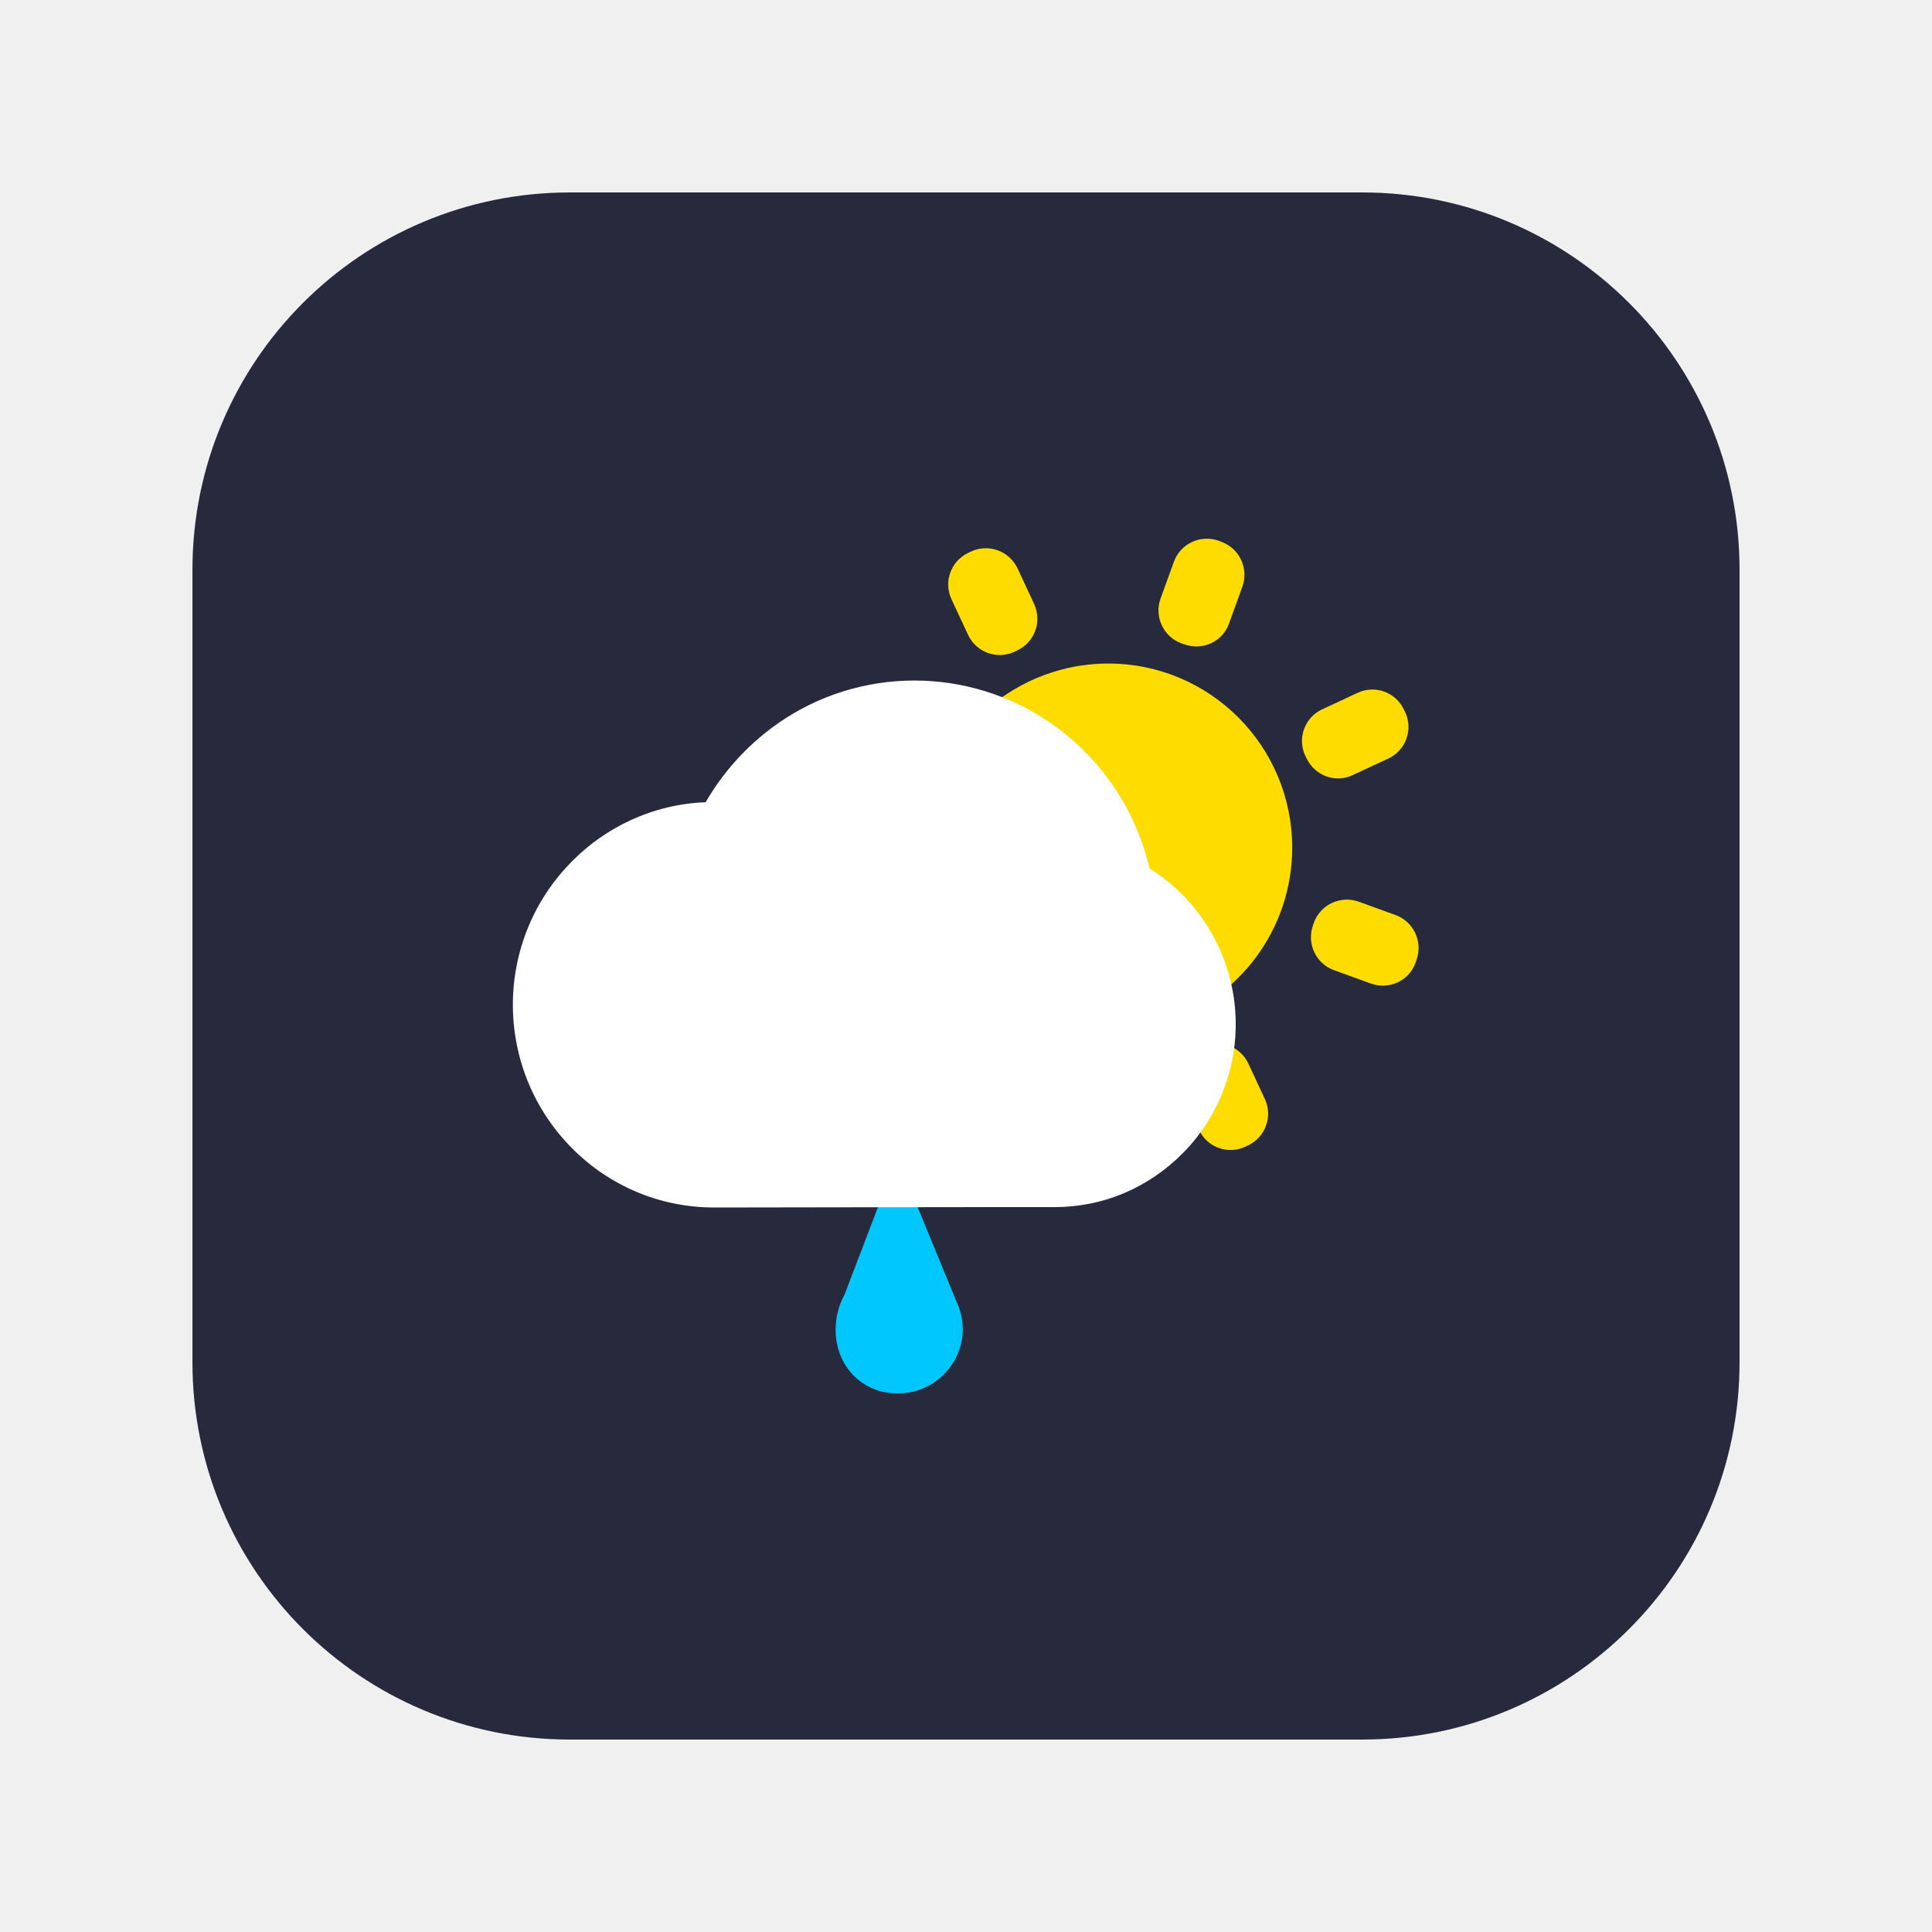
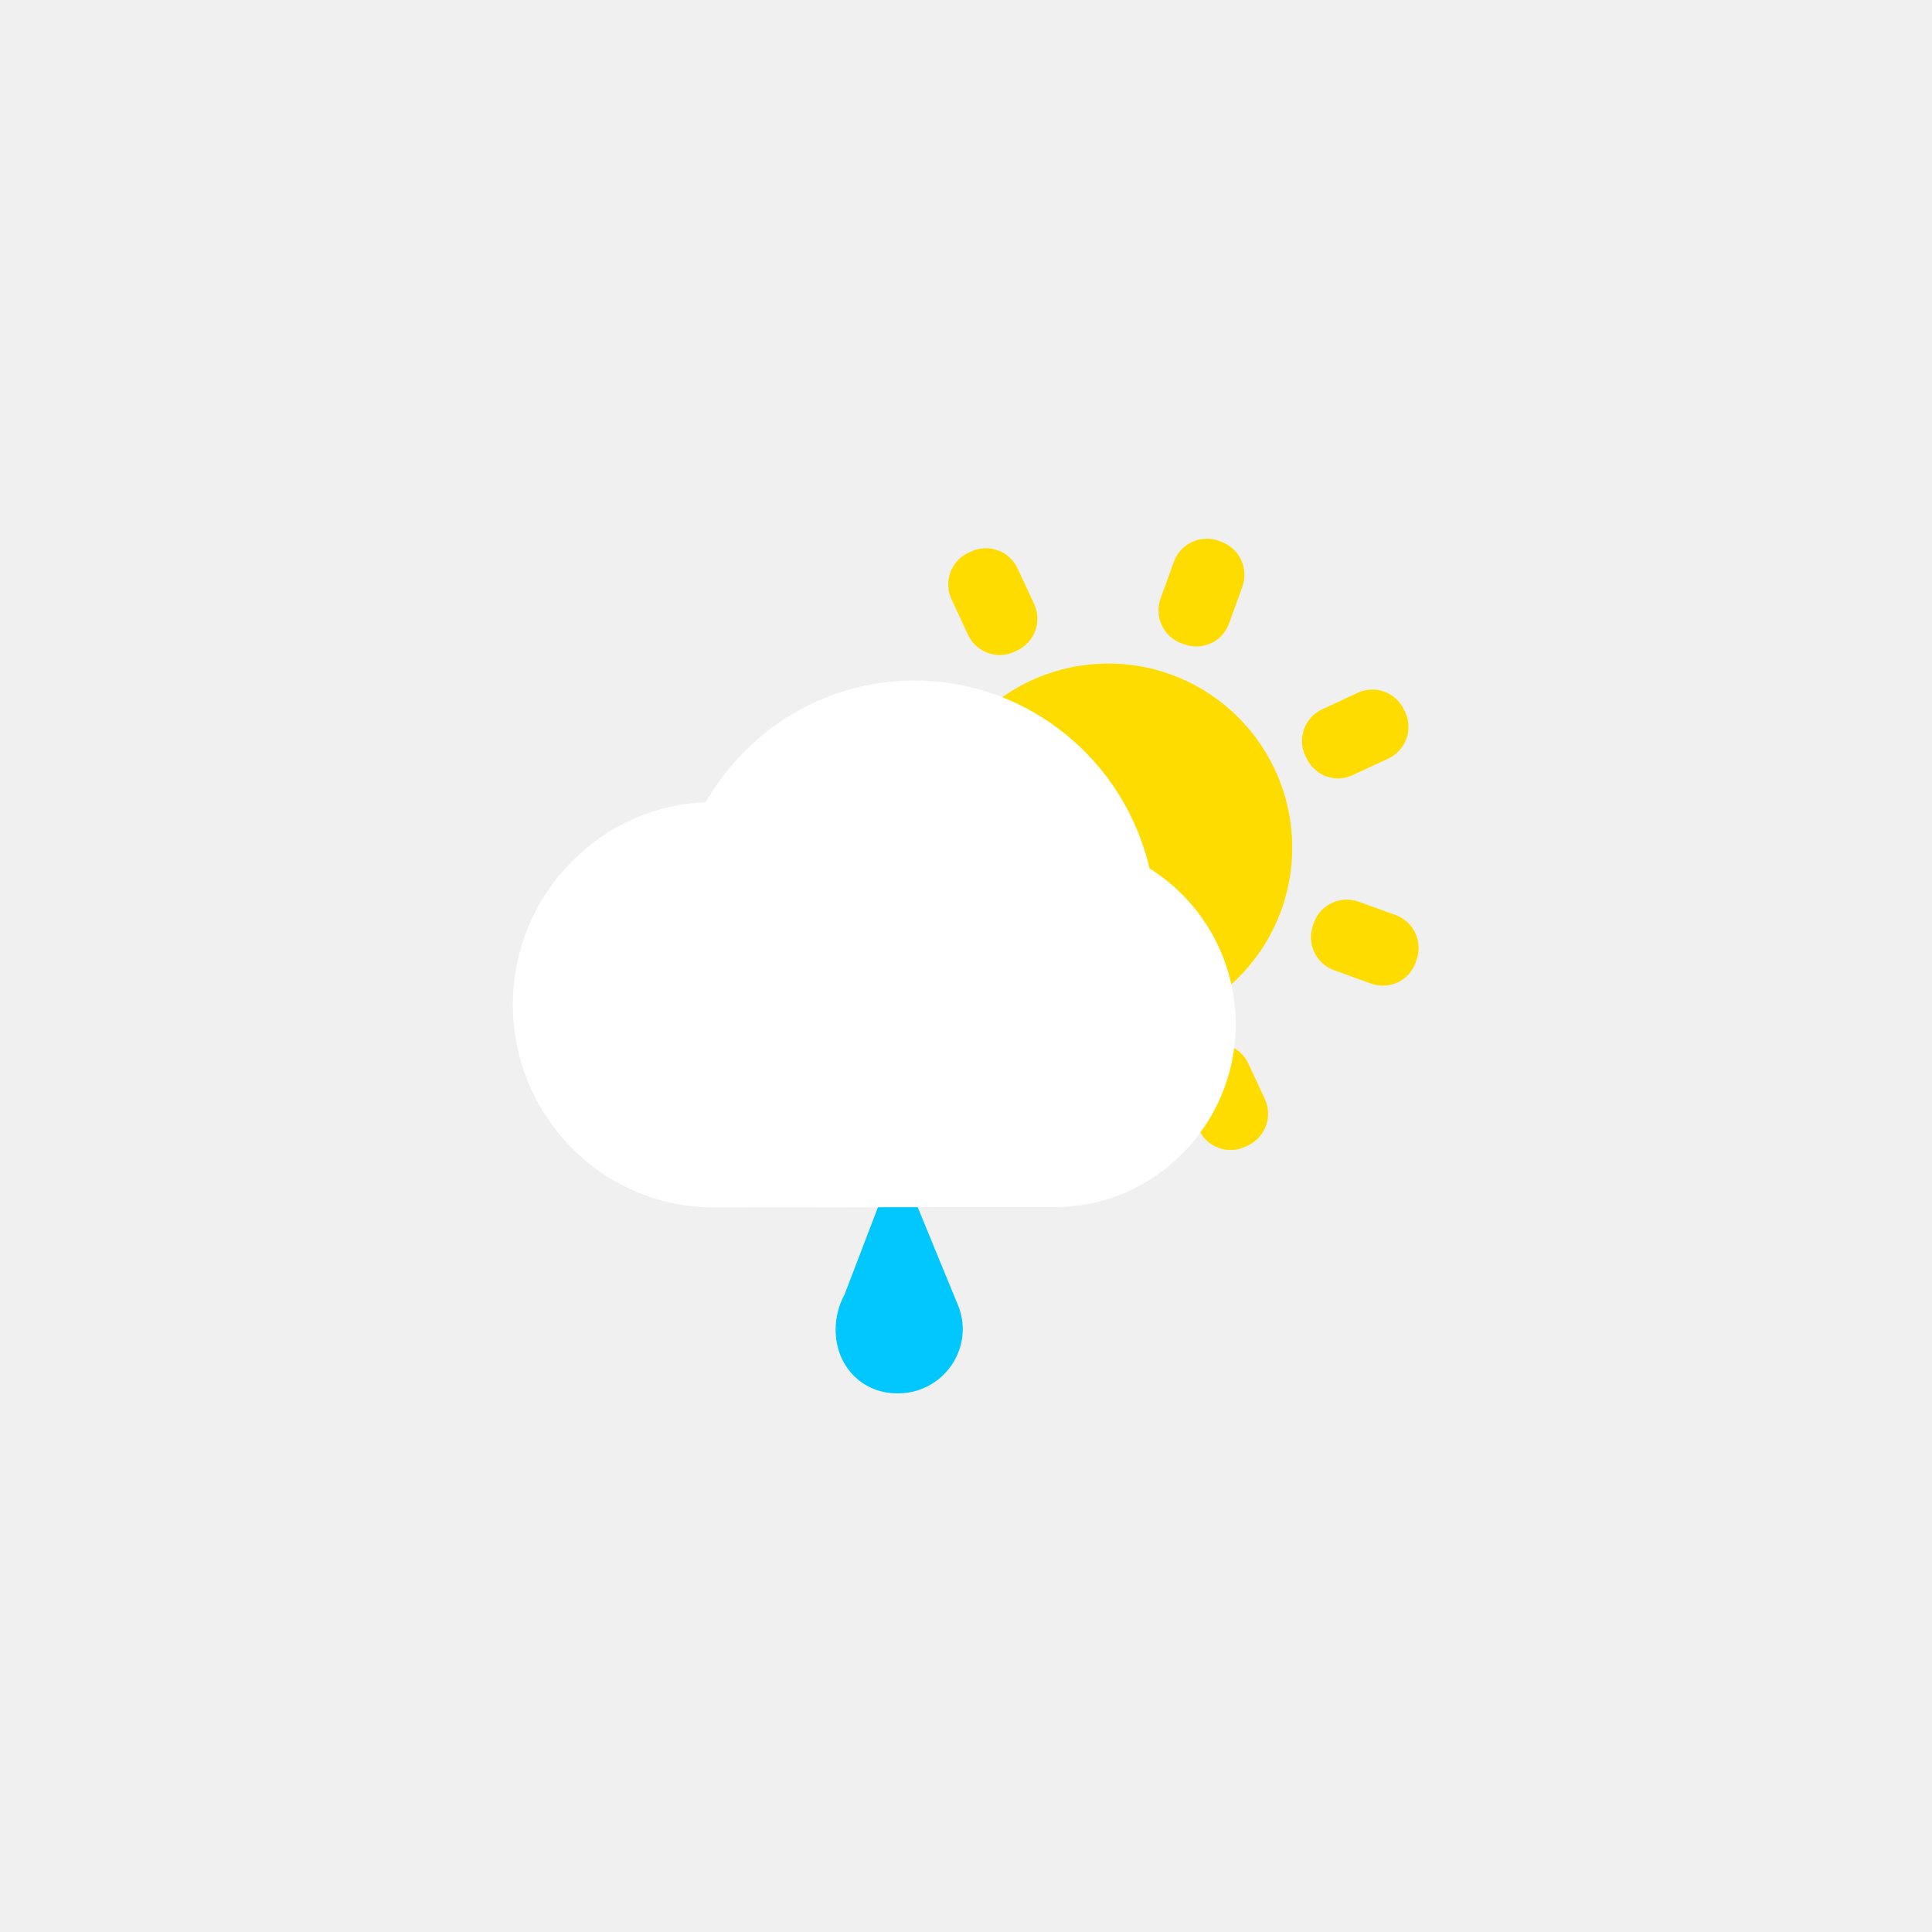
<svg xmlns="http://www.w3.org/2000/svg" t="1655621323199" class="icon" viewBox="0 0 1024 1024" version="1.1" p-id="4400" width="200" height="200">
  <defs>
    <style type="text/css" />
  </defs>
-   <path d="M722 922H302c-110.5 0-200-89.5-200-200V302c0-110.5 89.5-200 200-200h420c110.5 0 200 89.5 200 200v420c0 110.5-89.5 200-200 200z" fill="#262A3C" p-id="4401" />
+   <path d="M722 922H302c-110.5 0-200-89.5-200-200V302c0-110.5 89.5-200 200-200h420c110.5 0 200 89.5 200 200v420c0 110.5-89.5 200-200 200z" fill="transparent" p-id="4401" />
  <path d="M442.9 704.8c0-6.5 1.6-12.9 4.7-18.6l27.9-72.9 31.3 76.2c2.3 4.8 3.5 10 3.5 15.3-0.3 18.9-15.9 34-34.8 33.7-18.6 0-32.6-14.5-32.6-33.7z" fill="#00C8FF" p-id="4402" />
  <path d="M528.8 613.6l-1.5-0.6c-9.6-3.5-14.5-14.1-11.1-23.7l7.1-19.6c3.5-9.6 14.1-14.5 23.7-11.1l1.5 0.5c9.6 3.5 14.5 14.1 11.1 23.7l-7.1 19.6c-3.5 9.7-14.1 14.7-23.7 11.2z m106.7-14.7l-8.8-18.9c-4.3-9.3-0.3-20.3 8.9-24.6l1.4-0.7c9.3-4.3 20.2-0.3 24.6 8.9l8.8 18.9c4.3 9.3 0.3 20.2-8.9 24.6l-1.5 0.7c-9.2 4.3-20.2 0.3-24.5-8.9z m-48-52.2c-53.8 0.1-97.5-43.5-97.6-97.4-0.1-53.8 43.5-97.5 97.4-97.6 53.8-0.1 97.5 43.5 97.6 97.4 0.1 42.7-27.6 80.4-68.4 93.2-9.4 2.9-19.2 4.4-29 4.4z m-157-22.5l-0.7-1.4c-4.3-9.2-0.3-20.2 8.9-24.6l18.9-8.8c9.2-4.3 20.2-0.3 24.5 8.9l0.7 1.4c4.3 9.2 0.3 20.2-8.9 24.6l-18.9 8.8c-9.1 4.3-20.1 0.3-24.5-8.9 0.1 0 0 0 0 0z m296.1-2.9l-19.6-7.1c-9.6-3.5-14.5-14.1-11.1-23.7l0.5-1.5c3.5-9.6 14.1-14.5 23.7-11.1l19.6 7.1c9.6 3.5 14.5 14.1 11.1 23.7l-0.5 1.5c-3.4 9.6-14 14.6-23.7 11.1 0.1 0 0 0 0 0z m-272-99l-19.6-7.1c-9.6-3.5-14.5-14.1-11.1-23.7l0.6-1.5c3.5-9.6 14.1-14.5 23.7-11.1l19.6 7.1c9.6 3.5 14.5 14.1 11.1 23.7l-0.5 1.5c-3.6 9.6-14.1 14.6-23.8 11.1 0.1 0 0 0 0 0z m237.9-20.4l-0.7-1.4c-4.3-9.2-0.3-20.2 8.9-24.5l18.9-8.8c9.2-4.3 20.2-0.3 24.5 8.9l0.7 1.4c4.3 9.2 0.3 20.2-8.9 24.5l-18.9 8.8c-9.1 4.4-20.1 0.4-24.5-8.9 0.1 0 0 0 0 0z m-179.4-65.4l-8.8-18.9c-4.3-9.3-0.3-20.2 8.9-24.6l1.5-0.7c9.3-4.3 20.2-0.3 24.6 8.9l8.8 18.9c4.3 9.3 0.3 20.3-8.9 24.6l-1.4 0.7c-9.3 4.4-20.3 0.4-24.7-8.9 0.1 0.1 0.1 0.1 0 0z m114.6 5l-1.5-0.5c-9.6-3.5-14.5-14.1-11.1-23.7l7.1-19.6c3.5-9.6 14.1-14.5 23.7-11.1l1.5 0.6c9.6 3.5 14.5 14.1 11.1 23.7l-7.1 19.6c-3.4 9.6-14 14.5-23.7 11 0.1 0 0 0 0 0z" fill="#FFDC00" p-id="4403" />
  <path d="M378.6 640c-14.2 0-28.4-2.8-41.5-8.4-12.7-5.4-24.2-13.2-33.9-23-42-42.3-41.8-110.6 0.5-152.6 8.8-8.8 19.1-16 30.4-21.2 12.5-5.8 26.1-9.1 39.9-9.6 11.1-19.2 26.9-35.3 45.9-46.7 45.7-27.2 103.5-22.9 144.8 10.6 22.4 18.1 38 43.1 44.6 71.2 45.6 28.6 59.4 88.8 30.7 134.4-3.8 6-8.2 11.7-13.3 16.7-8.7 8.8-19.1 15.9-30.5 20.8-11.8 5.1-24.6 7.6-37.4 7.6-1.9-0.1-176.8 0.2-180.2 0.2z" fill="#FFFFFF" p-id="4404" />
</svg>
